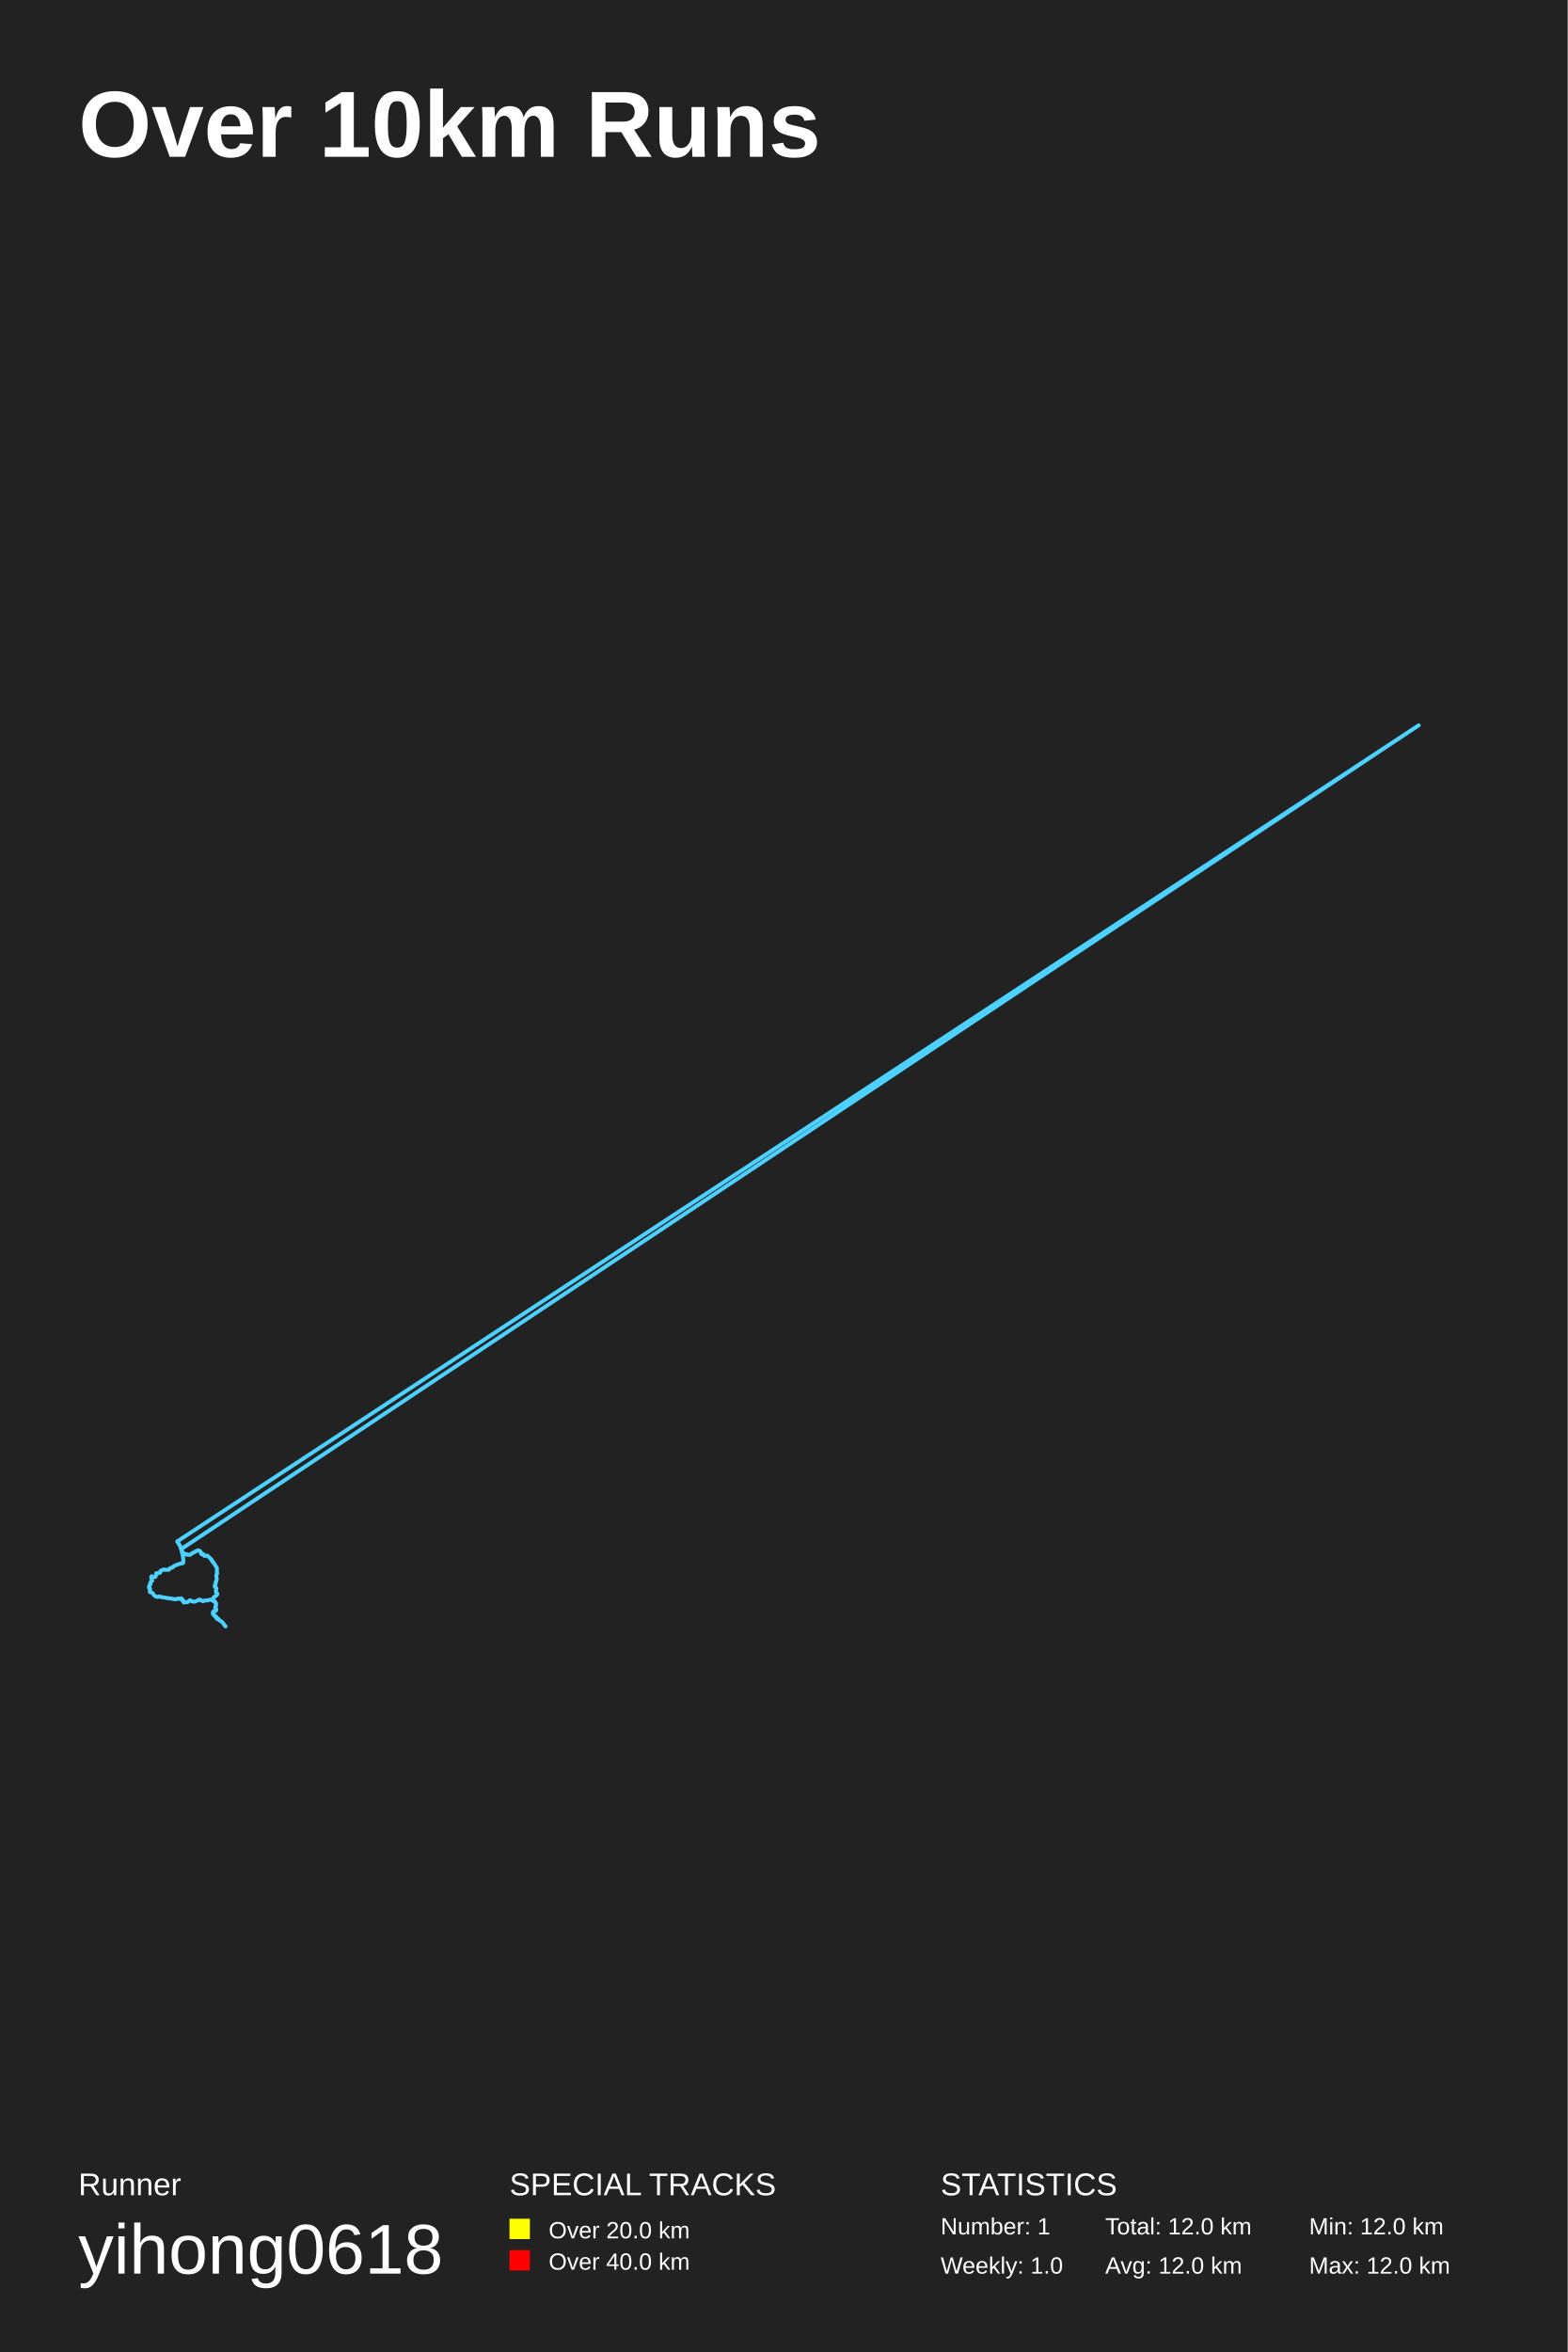
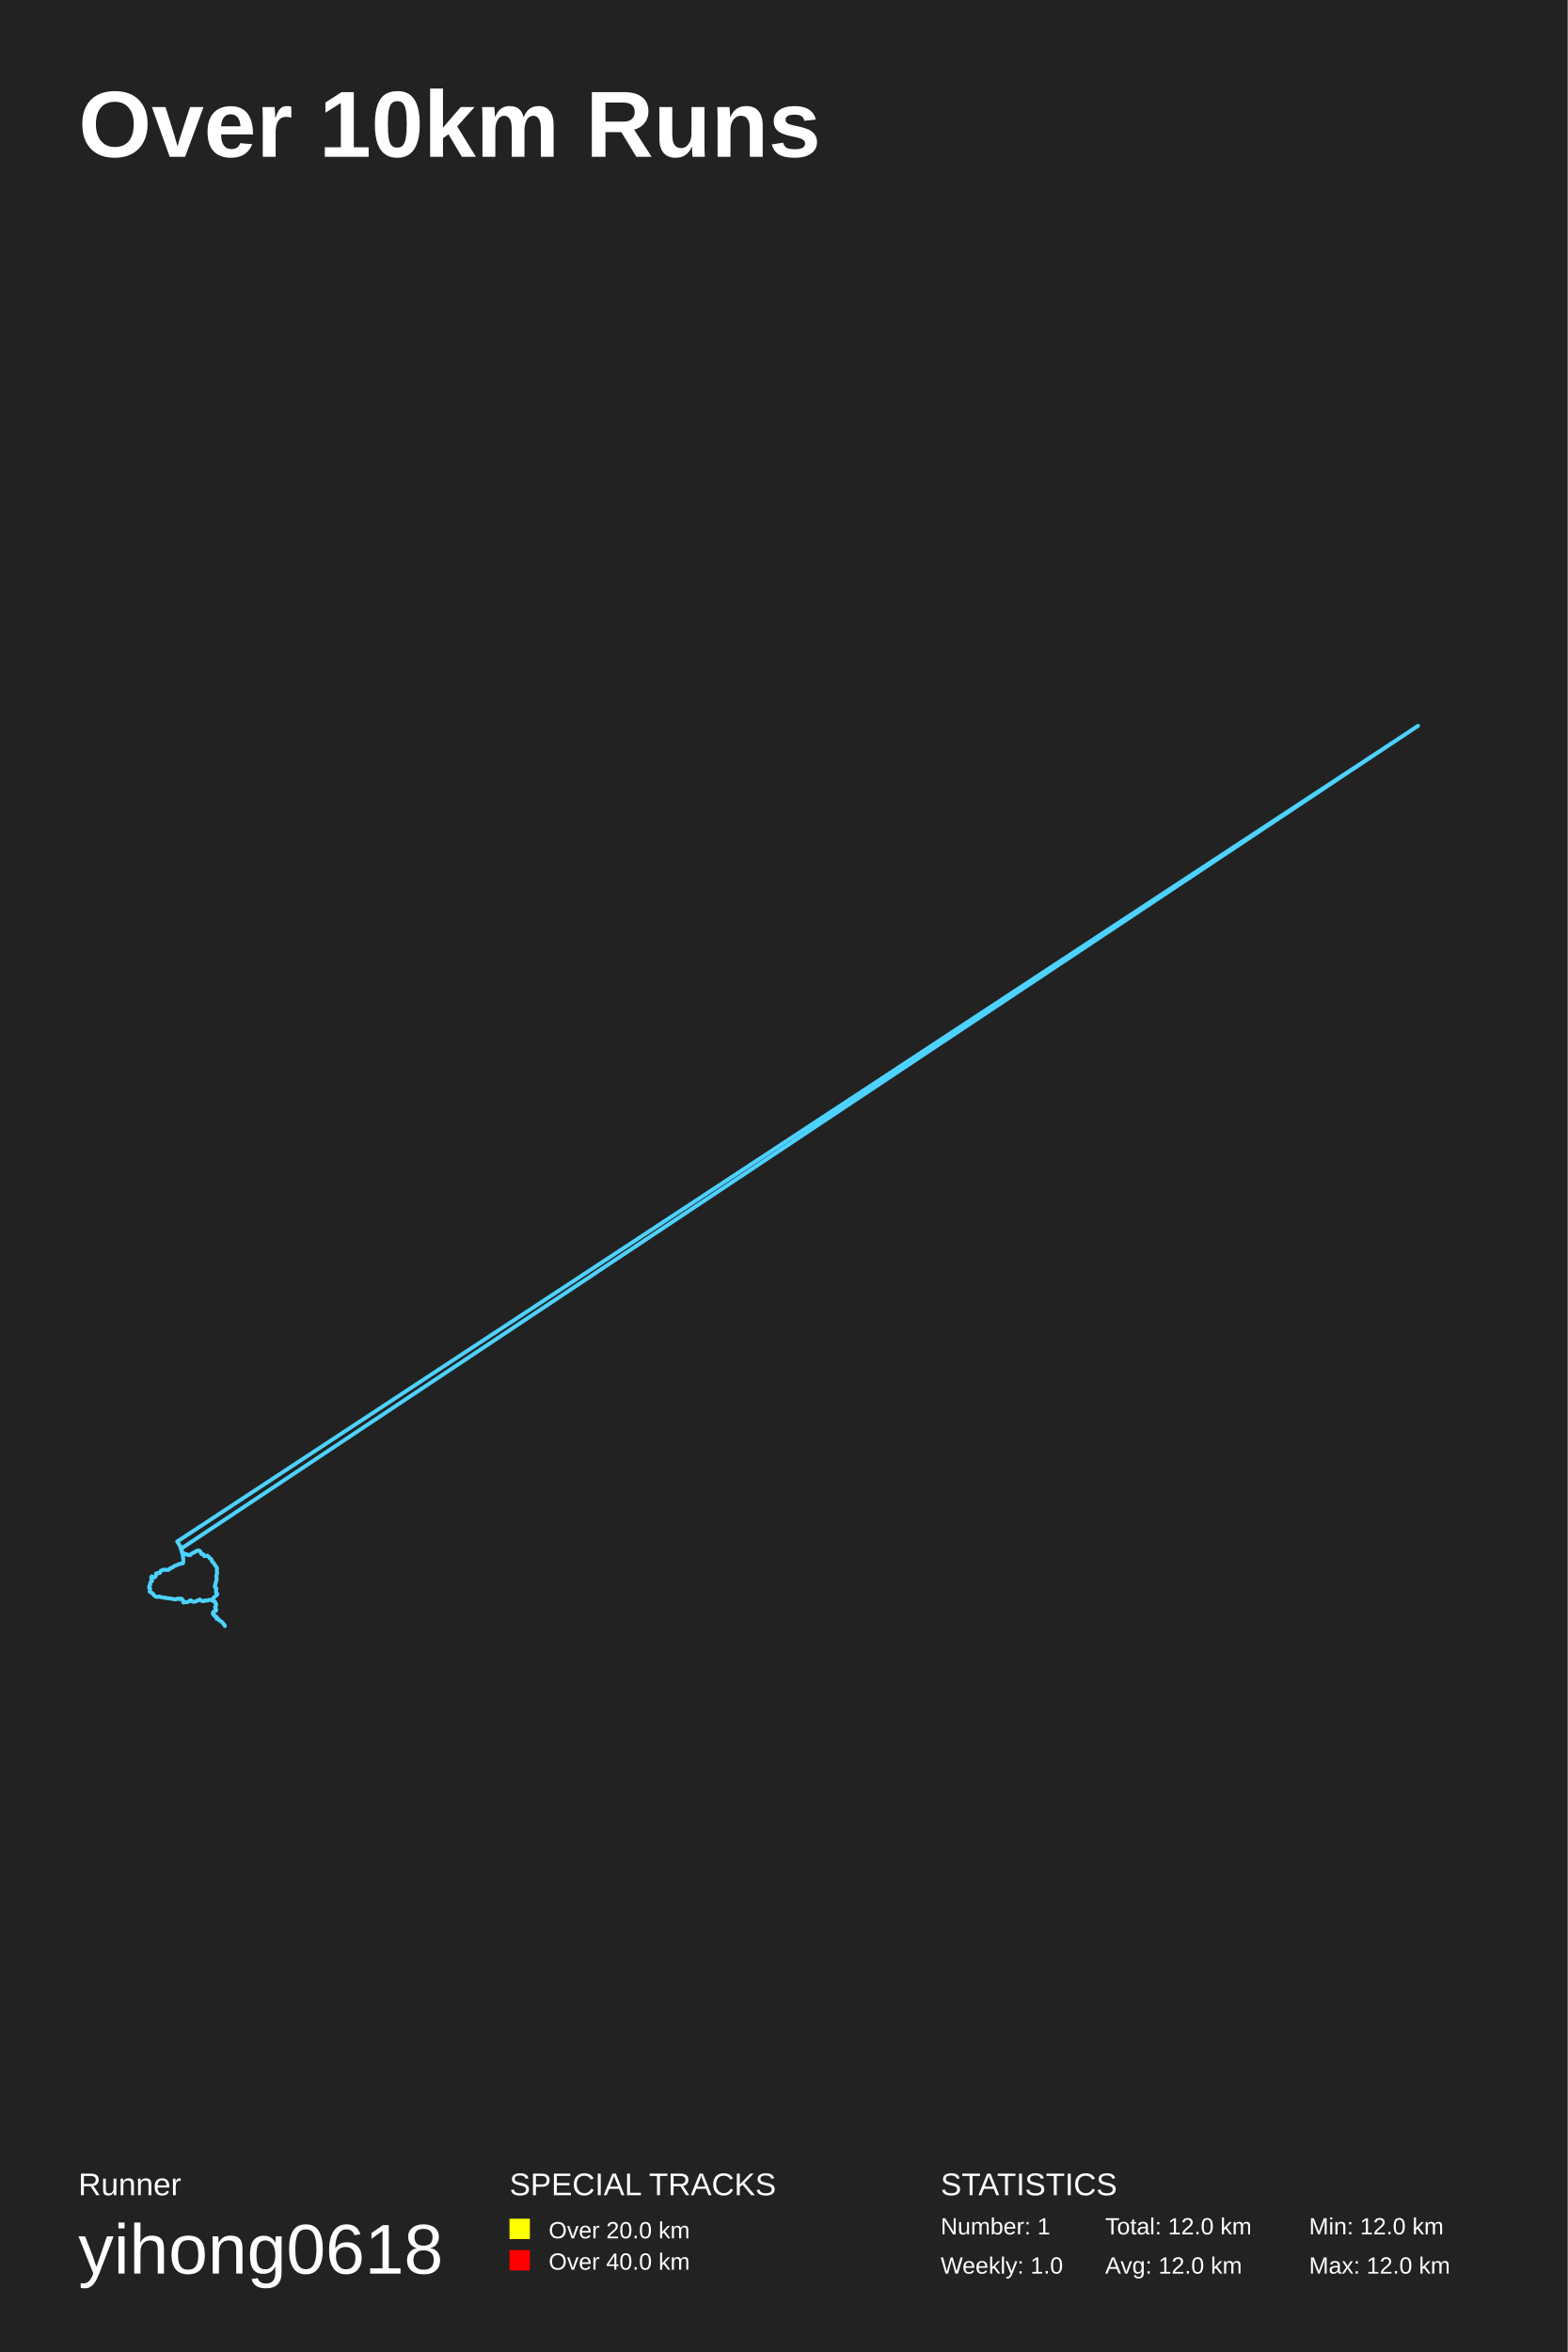
<svg xmlns="http://www.w3.org/2000/svg" baseProfile="full" height="300mm" version="1.1" viewBox="0,0,200,300" width="200mm">
  <defs />
  <rect fill="#222222" height="300" width="200" x="0" y="0" />
  <text fill="#FFFFFF" style="font-size:12px; font-family:Arial; font-weight:bold;" x="10" y="20">Over 10km Runs</text>
  <text fill="#FFFFFF" style="font-size:4px; font-family:Arial" x="10" y="280">Runner</text>
  <text fill="#FFFFFF" style="font-size:9px; font-family:Arial" x="10" y="290">yihong0618</text>
  <text fill="#FFFFFF" style="font-size:4px; font-family:Arial" x="65" y="280">SPECIAL TRACKS</text>
  <rect fill="yellow" height="2.6" width="2.6" x="65" y="283" />
  <text fill="#FFFFFF" style="font-size:3px; font-family:Arial" x="70" y="285.5">Over 20.0 km</text>
  <rect fill="red" height="2.6" width="2.6" x="65" y="287" />
  <text fill="#FFFFFF" style="font-size:3px; font-family:Arial" x="70" y="289.5">Over 40.0 km</text>
  <text fill="#FFFFFF" style="font-size:4px; font-family:Arial" x="120" y="280">STATISTICS</text>
  <text fill="#FFFFFF" style="font-size:3px; font-family:Arial" x="120" y="285">Number: 1</text>
  <text fill="#FFFFFF" style="font-size:3px; font-family:Arial" x="120" y="290">Weekly: 1.0</text>
  <text fill="#FFFFFF" style="font-size:3px; font-family:Arial" x="141" y="285">Total: 12.0 km</text>
  <text fill="#FFFFFF" style="font-size:3px; font-family:Arial" x="141" y="290">Avg: 12.0 km</text>
  <text fill="#FFFFFF" style="font-size:3px; font-family:Arial" x="167" y="285">Min: 12.0 km</text>
  <text fill="#FFFFFF" style="font-size:3px; font-family:Arial" x="167" y="290">Max: 12.0 km</text>
-   <polyline fill="none" opacity="1" points="27.87,206.548 27.808,206.474 27.69,206.5 27.599,206.395 27.618,206.242 27.528,206.195 27.419,206.163 27.333,206.068 27.267,205.968 27.167,205.884 27.153,205.742 27.195,205.568 27.367,205.531 27.5,205.484 27.566,205.326 27.514,205.247 27.452,205.136 27.462,205.01 27.5,204.873 27.542,204.741 27.576,204.62 27.504,204.52 27.49,204.378 27.39,204.267 27.281,204.199 27.229,204.204 27.243,204.204 27.243,204.204 27.214,204.214 27.229,204.209 27.219,204.209 27.21,204.214 27.214,204.22 27.214,204.214 27.124,204.083 27.138,203.972 27.167,203.893 27.238,203.793 27.305,203.719 27.357,203.667 27.471,203.603 27.576,203.519 27.68,203.424 27.728,203.34 27.709,203.25 27.599,203.182 27.566,203.077 27.542,202.95 27.566,202.85 27.571,202.766 27.609,202.624 27.561,202.518 27.481,202.481 27.443,202.423 27.386,202.313 27.443,202.139 27.504,202.06 27.5,201.923 27.519,201.781 27.609,201.665 27.628,201.544 27.642,201.433 27.642,201.323 27.623,201.217 27.604,201.128 27.595,201.038 27.59,200.896 27.685,200.769 27.699,200.648 27.671,200.527 27.671,200.401 27.666,200.269 27.675,200.106 27.666,199.979 27.181,199.221 27.119,199.215 27.067,199.163 27.043,199.073 27.02,198.999 27.001,198.973 26.967,198.899 26.906,198.857 26.849,198.799 26.787,198.736 26.754,198.715 26.692,198.636 26.606,198.562 26.511,198.473 26.44,198.42 26.388,198.404 26.293,198.436 26.198,198.462 26.098,198.467 26.017,198.409 25.984,198.32 25.946,198.241 25.856,198.215 25.742,198.246 25.699,198.193 25.708,198.167 25.742,198.167 25.732,198.162 25.694,198.183 25.68,198.178 25.685,198.188 25.67,198.209 25.675,198.193 25.699,198.167 25.699,198.167 25.637,198.072 25.618,198.004 25.599,197.925 25.556,197.867 25.528,197.862 25.457,197.819 25.409,197.772 25.343,197.783 25.29,197.751 25.257,197.756 25.233,197.761 25.143,197.798 25.086,197.841 25.034,197.83 24.977,197.862 24.915,197.909 24.844,197.956 24.801,197.993 24.753,197.999 24.692,198.041 24.639,198.051 24.554,198.104 24.459,198.136 24.373,198.225 24.297,198.304 24.212,198.33 24.141,198.304 24.036,198.33 23.965,198.309 23.96,198.299 23.965,198.288 23.965,198.309 23.955,198.304 23.913,198.294 23.851,198.241 23.794,198.236 23.723,198.294 23.67,198.215 23.585,198.241 23.513,198.193 23.442,198.109 23.39,198.083 23.357,198.046 23.342,198.041 23.304,197.972 23.243,197.92 23.19,197.956 23.195,197.941 23.186,197.914 23.176,197.846 23.2,197.772 23.195,197.704 23.129,197.646 23.105,197.593 23.076,197.535 23.048,197.466 23.019,197.377 23.005,197.293 22.958,197.135 22.891,197.056 22.853,197.008 22.81,196.945 22.787,196.855 22.725,196.771 22.677,196.703 22.658,196.645 22.63,196.65 22.62,196.66 22.644,196.66 22.635,196.655 22.644,196.65 22.644,196.65 22.658,196.65 22.706,196.571 22.692,196.576 22.62,196.576 22.63,196.592 22.62,196.597 22.62,196.608 22.625,196.597 22.625,196.597 22.63,196.592 22.635,196.587 22.639,196.592 181.0,92.515 180.91,92.573 180.815,92.631 180.815,92.631 180.815,92.631 180.724,92.689 180.629,92.747 23.119,197.588 23.162,197.682 23.181,197.777 23.176,197.888 23.19,198.004 23.238,198.078 23.285,198.178 23.3,198.309 23.314,198.42 23.338,198.594 23.361,198.747 23.38,198.857 23.385,198.984 23.38,199.136 23.38,199.263 23.371,199.337 23.252,199.416 23.076,199.421 22.958,199.458 22.829,199.495 22.701,199.553 22.573,199.6 22.449,199.642 22.364,199.674 22.269,199.732 22.169,199.779 22.093,199.832 22.05,199.89 22.05,199.89 22.031,199.895 21.984,199.953 21.903,199.969 21.798,199.974 21.727,200.027 21.637,200.074 21.604,200.132 21.547,200.227 21.447,200.222 21.376,200.206 21.252,200.232 21.162,200.243 21.062,200.227 20.976,200.185 20.877,200.195 20.805,200.227 20.748,200.243 20.672,200.29 20.568,200.311 20.497,200.343 20.444,200.427 20.425,200.517 20.44,200.585 20.368,200.606 20.345,200.638 20.297,200.638 20.212,200.659 20.121,200.638 20.021,200.654 19.922,200.68 19.922,200.706 19.936,200.78 19.926,200.854 19.898,200.891 19.893,200.927 19.888,200.975 19.865,201.059 19.803,201.149 19.694,201.133 19.603,201.175 19.542,201.186 19.466,201.244 19.437,201.201 19.39,201.164 19.366,201.164 19.337,201.122 19.314,201.107 19.356,201.049 19.38,201.054 19.333,201.107 19.295,201.112 19.328,201.238 19.304,201.407 19.366,201.528 19.418,201.649 19.314,201.691 19.223,201.802 19.152,201.955 19.19,202.086 19.086,202.234 19.005,202.381 19.014,202.56 19.124,202.592 19.157,202.687 19.147,202.776 19.114,202.903 19.114,203.045 19.214,203.103 19.352,203.129 19.47,203.203 19.57,203.345 19.637,203.466 19.793,203.588 19.964,203.667 20.116,203.703 20.273,203.614 20.421,203.661 20.582,203.703 20.767,203.74 20.948,203.756 21.01,203.772 21.157,203.819 21.276,203.825 21.409,203.83 21.528,203.867 21.656,203.883 21.817,203.877 21.931,203.925 22.074,203.94 22.202,203.967 22.359,203.983 22.535,203.972 22.658,203.893 22.768,203.904 22.901,203.946 23.029,203.93 23.124,203.856 23.195,203.972 23.333,204.072 23.319,204.225 23.404,204.325 23.452,204.409 23.608,204.325 23.775,204.383 23.965,204.336 24.107,204.204 24.259,204.104 24.411,204.183 24.525,204.267 24.734,204.288 24.901,204.288 25.005,204.23 25.157,204.156 25.314,204.12 25.442,204.019 25.547,204.056 25.68,204.13 25.799,204.209 25.917,204.235 26.027,204.183 26.155,204.141 26.321,204.135 26.464,204.141 26.597,204.093 26.706,204.062 26.801,204.035 26.953,204.072 27.091,204.135 27.186,204.162 27.305,204.188 27.428,204.272 27.481,204.425 27.571,204.541 27.552,204.688 27.547,204.841 27.519,204.999 27.466,205.147 27.59,205.263 27.58,205.394 27.466,205.5 27.324,205.542 27.229,205.689 27.2,205.826 27.305,205.963 27.381,206.111 27.538,206.179 27.656,206.284 27.628,206.421 27.785,206.464 27.894,206.516 27.965,206.658 28.131,206.758 28.283,206.838 28.378,206.943 28.478,207.053 28.573,207.201 28.659,207.306 28.778,207.454" stroke="#4DD2FF" stroke-dasharray="none" stroke-linecap="round" stroke-linejoin="round" stroke-width="0.5" />
+   <polyline fill="none" opacity="1" points="27.884,206.524 27.766,206.498 27.642,206.498 27.618,206.34 27.599,206.219 27.49,206.198 27.386,206.15 27.31,206.05 27.234,205.955 27.157,205.845 27.157,205.708 27.257,205.56 27.4,205.544 27.538,205.439 27.557,205.302 27.476,205.234 27.471,205.097 27.443,204.97 27.538,204.849 27.538,204.712 27.571,204.591 27.471,204.486 27.457,204.349 27.367,204.243 27.214,204.206 27.229,204.217 27.253,204.217 27.229,204.222 27.224,204.228 27.229,204.212 27.214,204.233 27.214,204.228 27.214,204.222 27.181,204.196 27.134,204.048 27.157,203.954 27.191,203.859 27.257,203.78 27.338,203.722 27.405,203.653 27.519,203.574 27.618,203.474 27.699,203.411 27.728,203.322 27.671,203.237 27.58,203.174 27.547,203.037 27.557,202.932 27.576,202.832 27.566,202.721 27.618,202.595 27.504,202.521 27.481,202.479 27.405,202.405 27.409,202.236 27.462,202.136 27.504,202.02 27.509,201.889 27.547,201.752 27.614,201.646 27.618,201.51 27.661,201.399 27.623,201.299 27.633,201.193 27.595,201.12 27.599,201.009 27.637,200.835 27.699,200.73 27.699,200.619 27.661,200.503 27.671,200.366 27.661,200.229 27.685,200.024 27.671,199.982 27.167,199.244 27.086,199.223 27.067,199.134 27.015,199.055 27.001,199.018 26.991,198.965 26.958,198.891 26.906,198.823 26.83,198.802 26.763,198.765 26.725,198.702 26.678,198.628 26.568,198.544 26.502,198.454 26.435,198.417 26.359,198.433 26.25,198.459 26.169,198.481 26.055,198.475 25.998,198.391 25.96,198.301 25.922,198.243 25.822,198.228 25.718,198.238 25.713,198.191 25.713,198.175 25.713,198.186 25.699,198.191 25.689,198.207 25.67,198.201 25.699,198.201 25.685,198.201 25.68,198.196 25.699,198.175 25.694,198.164 25.623,198.064 25.609,198.001 25.571,197.906 25.542,197.88 25.514,197.843 25.442,197.801 25.381,197.78 25.305,197.775 25.271,197.769 25.267,197.759 25.195,197.79 25.119,197.827 25.067,197.864 25.001,197.854 24.958,197.891 24.882,197.933 24.829,197.991 24.777,198.017 24.734,198.022 24.663,198.054 24.601,198.096 24.516,198.133 24.416,198.17 24.354,198.259 24.269,198.344 24.164,198.344 24.112,198.333 24.008,198.328 23.946,198.328 23.965,198.301 23.97,198.323 23.951,198.307 23.946,198.333 23.889,198.286 23.822,198.249 23.775,198.275 23.699,198.275 23.651,198.207 23.556,198.265 23.485,198.18 23.428,198.101 23.361,198.064 23.347,198.064 23.342,198.043 23.276,197.97 23.209,197.938 23.195,197.954 23.209,197.943 23.167,197.912 23.186,197.827 23.195,197.759 23.167,197.706 23.119,197.632 23.1,197.59 23.053,197.527 23.043,197.453 23.01,197.348 22.996,197.185 22.924,197.132 22.886,197.042 22.829,196.99 22.801,196.932 22.768,196.837 22.696,196.753 22.682,196.679 22.668,196.668 22.625,196.668 22.644,196.674 22.644,196.674 22.635,196.668 22.644,196.668 22.644,196.658 22.682,196.626 22.696,196.589 22.692,196.621 22.611,196.6 22.63,196.61 22.62,196.616 22.635,196.616 22.63,196.616 22.63,196.61 22.63,196.6 22.63,196.605 22.644,196.6 180.91,92.586 180.815,92.644 180.815,92.644 180.815,92.644 180.815,92.644 180.724,92.702 23.091,197.548 23.119,197.659 23.195,197.717 23.167,197.833 23.19,197.933 23.2,198.038 23.271,198.128 23.304,198.233 23.3,198.37 23.323,198.481 23.347,198.67 23.371,198.812 23.38,198.913 23.39,199.065 23.366,199.208 23.38,199.297 23.342,199.392 23.176,199.423 23.034,199.455 22.915,199.481 22.796,199.524 22.658,199.592 22.53,199.634 22.416,199.671 22.335,199.718 22.231,199.766 22.121,199.813 22.079,199.882 22.05,199.903 22.05,199.898 22.017,199.924 21.95,199.961 21.87,199.987 21.756,200.013 21.684,200.077 21.618,200.108 21.589,200.182 21.513,200.24 21.423,200.229 21.333,200.219 21.219,200.251 21.114,200.256 21.029,200.224 20.948,200.203 20.843,200.229 20.791,200.24 20.725,200.277 20.634,200.308 20.549,200.34 20.473,200.393 20.43,200.477 20.44,200.556 20.402,200.609 20.359,200.625 20.326,200.656 20.269,200.656 20.169,200.667 20.088,200.64 19.983,200.667 19.912,200.704 19.931,200.74 19.926,200.814 19.926,200.872 19.893,200.92 19.884,200.967 19.865,201.02 19.836,201.099 19.755,201.172 19.656,201.157 19.594,201.178 19.513,201.23 19.428,201.23 19.413,201.199 19.371,201.178 19.352,201.172 19.318,201.13 19.356,201.104 19.371,201.062 19.38,201.078 19.328,201.109 19.28,201.178 19.333,201.299 19.314,201.473 19.399,201.573 19.385,201.683 19.261,201.725 19.176,201.873 19.143,202.042 19.162,202.157 19.057,202.305 19.01,202.442 19.062,202.584 19.162,202.647 19.128,202.726 19.143,202.837 19.086,202.99 19.171,203.063 19.257,203.132 19.39,203.179 19.523,203.274 19.575,203.411 19.698,203.532 19.865,203.648 20.021,203.69 20.15,203.669 20.34,203.632 20.478,203.711 20.658,203.738 20.82,203.764 20.981,203.775 21.081,203.775 21.185,203.848 21.323,203.848 21.442,203.854 21.575,203.89 21.727,203.885 21.86,203.901 21.974,203.938 22.117,203.975 22.264,203.98 22.43,203.991 22.582,203.943 22.696,203.89 22.81,203.938 22.953,203.98 23.062,203.896 23.133,203.917 23.247,203.985 23.361,204.138 23.352,204.307 23.418,204.412 23.485,204.375 23.67,204.365 23.841,204.354 24.036,204.307 24.16,204.175 24.331,204.122 24.454,204.222 24.587,204.301 24.825,204.301 24.925,204.275 25.072,204.222 25.2,204.138 25.366,204.112 25.485,204.017 25.599,204.096 25.727,204.191 25.837,204.217 25.97,204.238 26.065,204.175 26.212,204.138 26.374,204.17 26.507,204.133 26.64,204.091 26.73,204.059 26.853,204.048 26.996,204.117 27.138,204.149 27.214,204.17 27.352,204.222 27.457,204.333 27.485,204.486 27.585,204.596 27.566,204.754 27.519,204.897 27.504,205.065 27.471,205.213 27.595,205.328 27.547,205.455 27.405,205.544 27.276,205.597 27.219,205.723 27.234,205.887 27.333,206.024 27.443,206.166 27.609,206.213 27.652,206.345 27.675,206.471 27.842,206.477 27.899,206.593 28.022,206.703 28.184,206.793 28.312,206.903 28.431,206.998 28.493,207.146 28.616,207.24 28.692,207.398" stroke="#4DD2FF" stroke-dasharray="none" stroke-linecap="round" stroke-linejoin="round" stroke-width="0.5" />
</svg>
